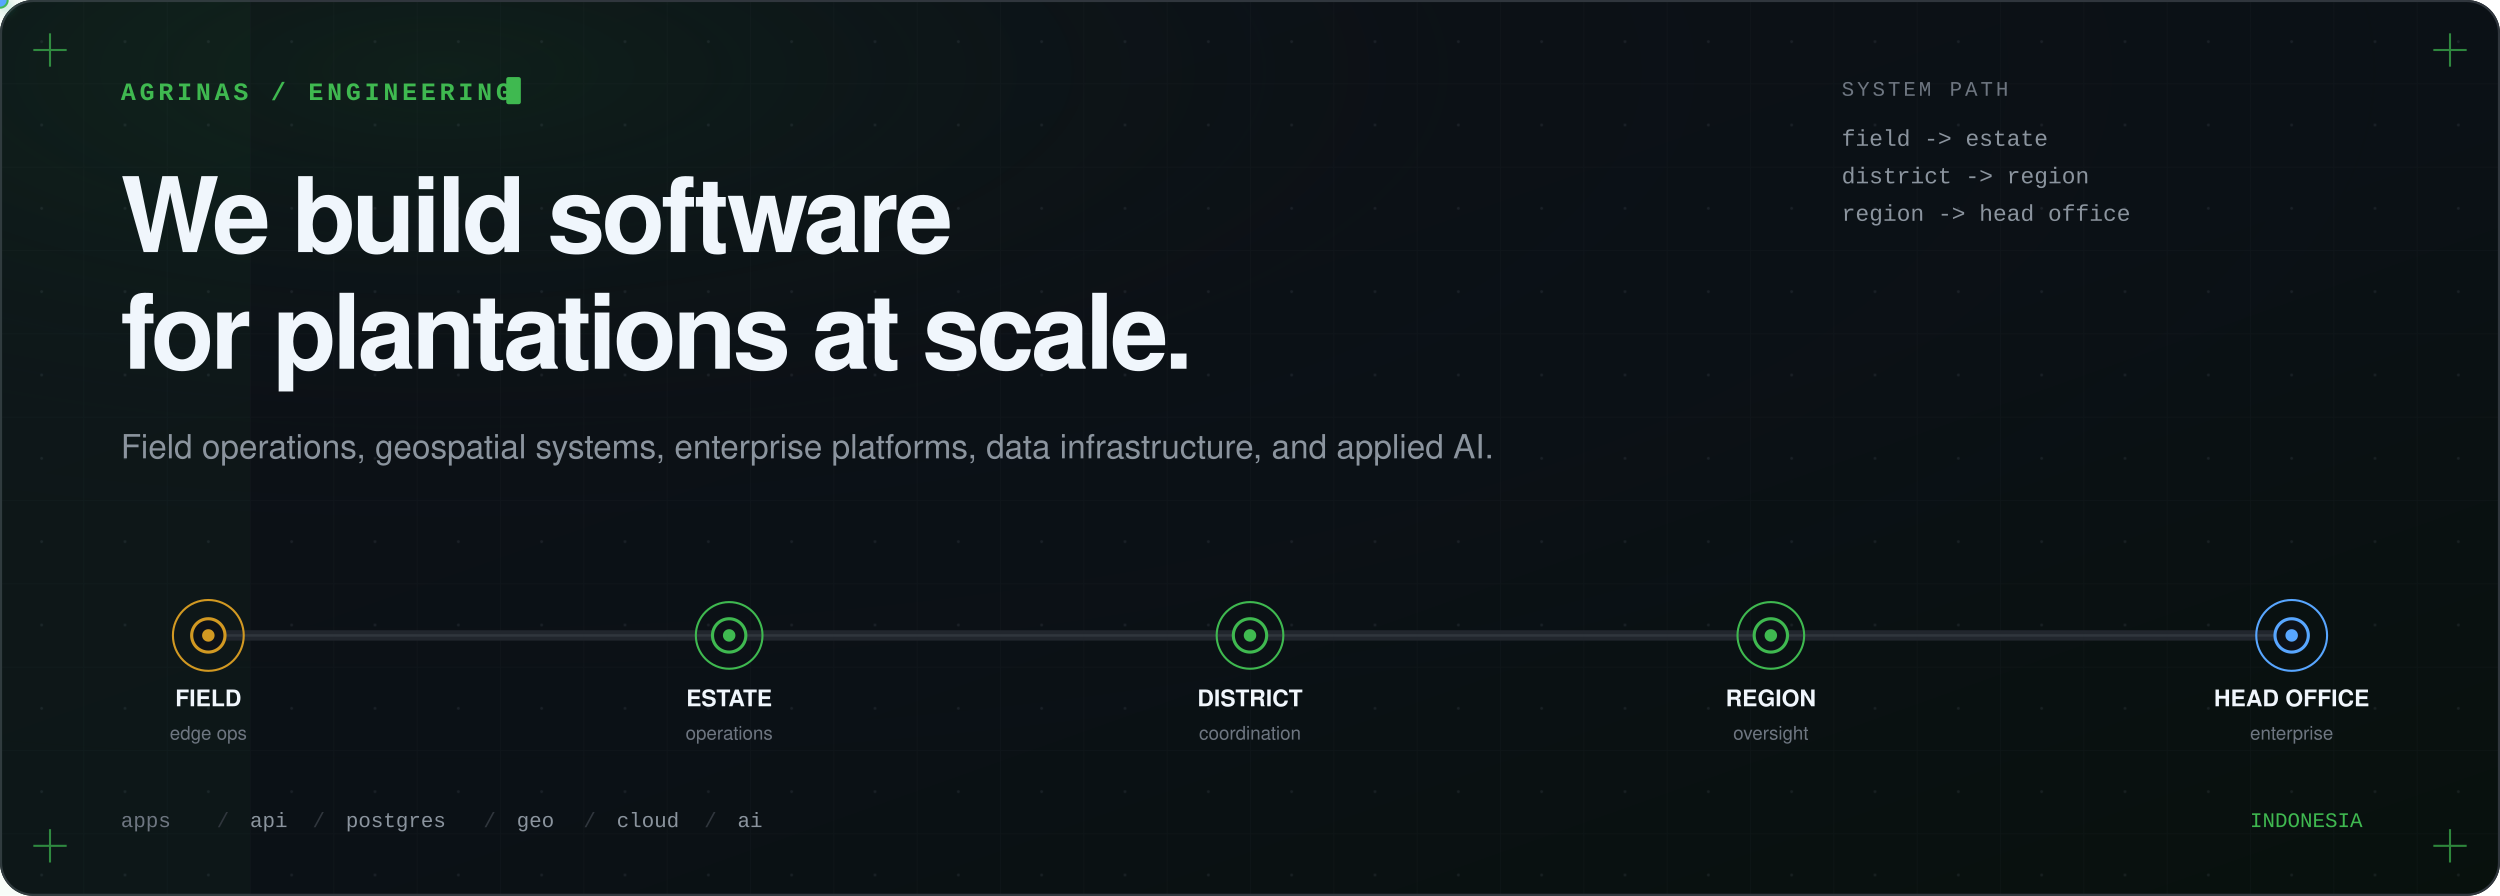
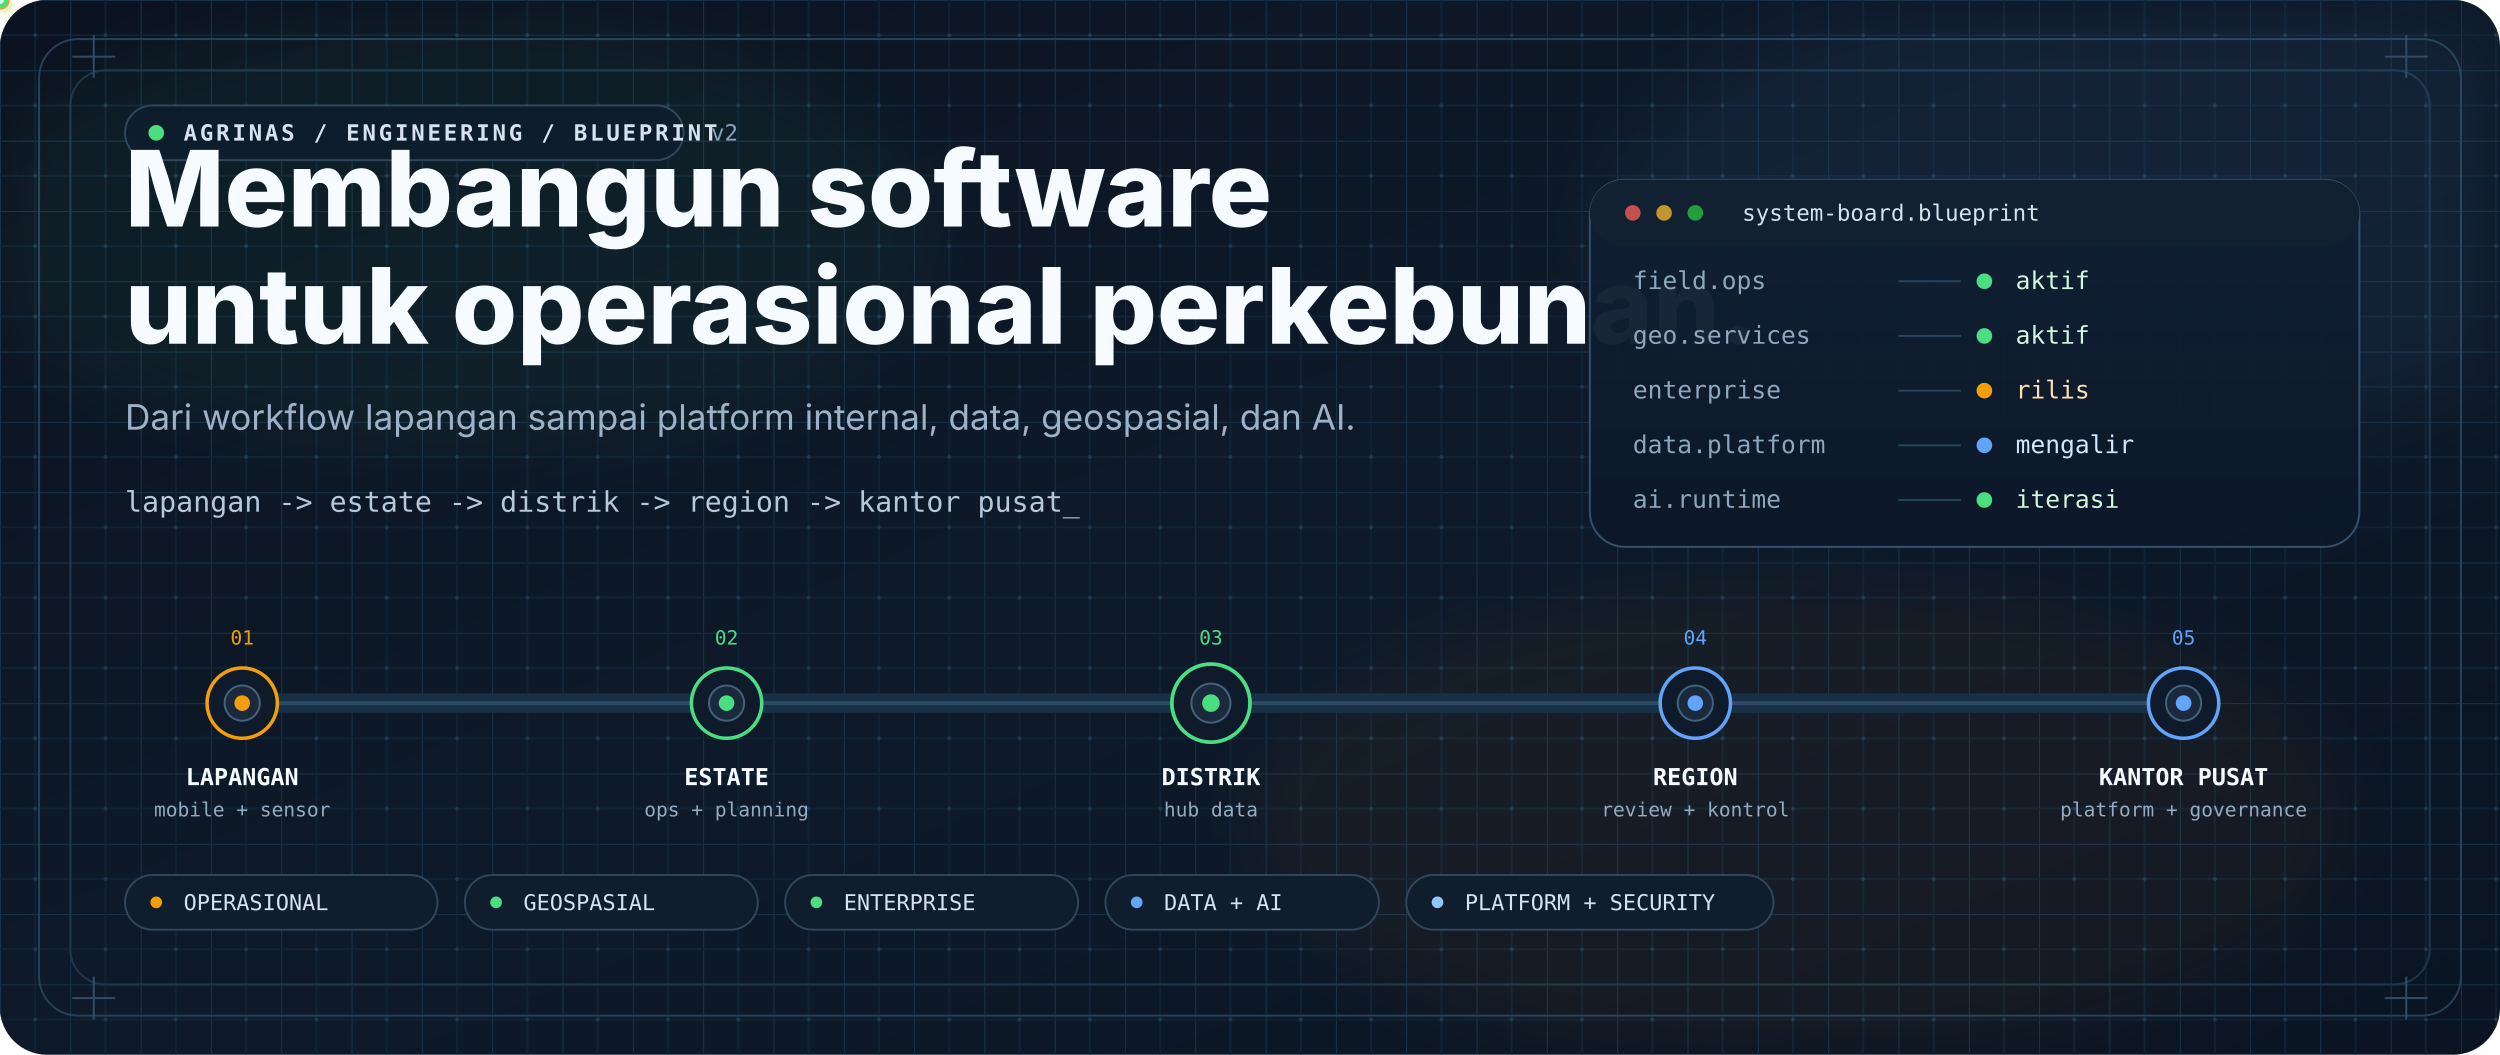
- <svg xmlns="http://www.w3.org/2000/svg" width="1200" height="430" viewBox="0 0 1200 430" role="img" aria-labelledby="title desc">
+ <svg xmlns="http://www.w3.org/2000/svg" width="1280" height="540" viewBox="0 0 1280 540" role="img" aria-labelledby="title desc">
  <defs>
    <linearGradient id="bg" x1="0" y1="0" x2="1" y2="1">
-       <stop offset="0%" stop-color="#0d1117" />
-       <stop offset="55%" stop-color="#0b1116" />
-       <stop offset="100%" stop-color="#08110d" />
+       <stop offset="0%" stop-color="#0b1320" />
+       <stop offset="52%" stop-color="#0e1a2a" />
+       <stop offset="100%" stop-color="#0a1422" />
    </linearGradient>
-     <radialGradient id="wash" cx="0.18" cy="0.08" r="0.9">
-       <stop offset="0%" stop-color="#12351f" stop-opacity="0.42" />
-       <stop offset="45%" stop-color="#0d1117" stop-opacity="0.08" />
-       <stop offset="100%" stop-color="#0d1117" stop-opacity="0" />
-     </radialGradient>
-     <linearGradient id="busGradient" x1="0%" y1="0%" x2="100%" y2="0%">
-       <stop offset="0%" stop-color="#d29922" />
-       <stop offset="35%" stop-color="#3fb950" />
-       <stop offset="70%" stop-color="#3fb950" />
-       <stop offset="100%" stop-color="#58a6ff" />
+     <linearGradient id="blueprintLine" x1="0" y1="0" x2="1" y2="0">
+       <stop offset="0%" stop-color="#f59e0b" stop-opacity="0.25" />
+       <stop offset="40%" stop-color="#4ade80" stop-opacity="0.9" />
+       <stop offset="100%" stop-color="#60a5fa" stop-opacity="0.8" />
    </linearGradient>
-     <pattern id="grid" width="40" height="40" patternUnits="userSpaceOnUse">
-       <path d="M40 0H0V40" fill="none" stroke="#30363d" stroke-width="0.7" stroke-opacity="0.16" />
-       <circle cx="20" cy="20" r="0.7" fill="#8b949e" fill-opacity="0.12" />
+     <linearGradient id="blueprintGlow" x1="0" y1="0" x2="0" y2="1">
+       <stop offset="0%" stop-color="#0f2034" stop-opacity="0.96" />
+       <stop offset="100%" stop-color="#0c1828" stop-opacity="0.96" />
+     </linearGradient>
+     <pattern id="grid" width="36" height="36" patternUnits="userSpaceOnUse">
+       <path d="M36 0H0V36" fill="none" stroke="#183147" stroke-width="1" />
+       <path d="M18 0V36 M0 18H36" fill="none" stroke="#12263a" stroke-width="0.7" />
+       <circle cx="18" cy="18" r="1" fill="#27435d" opacity="0.65" />
    </pattern>
-     <filter id="glow" x="-100%" y="-100%" width="300%" height="300%">
+     <filter id="softBlur" x="-50%" y="-50%" width="200%" height="200%">
+       <feGaussianBlur stdDeviation="16" />
+     </filter>
+     <filter id="packetGlow" x="-100%" y="-100%" width="300%" height="300%">
      <feGaussianBlur stdDeviation="3" result="blur" />
      <feMerge>
        <feMergeNode in="blur" />
        <feMergeNode in="SourceGraphic" />
      </feMerge>
    </filter>
-     <path id="heroBus" d="M100 305H1100" />
+     <path id="heroRoute" d="M124 360 H1118" />
    <style>
-       .sans { font-family: -apple-system, BlinkMacSystemFont, "Segoe UI", Helvetica, Arial, sans-serif; }
-       .mono { font-family: ui-monospace, SFMono-Regular, Menlo, Monaco, Consolas, "Liberation Mono", monospace; }
- 
-       @keyframes blink {
-         0%, 46% { opacity: 1; }
-         47%, 100% { opacity: 0; }
-       }
- 
-       @keyframes breathe {
-         0%, 100% { opacity: .28; transform: scale(.9); }
-         50% { opacity: .7; transform: scale(1.15); }
-       }
- 
-       @keyframes dash {
-         to { stroke-dashoffset: -220; }
-       }
- 
-       @keyframes scan {
-         0% { transform: translateX(-180px); opacity: 0; }
-         12% { opacity: .12; }
-         50% { opacity: .06; }
-         88% { opacity: .12; }
-         100% { transform: translateX(1320px); opacity: 0; }
-       }
- 
-       .cursor { animation: blink 1.1s steps(1, end) infinite; }
-       .flow { animation: dash 12s linear infinite; }
-       .pulse { animation: breathe 3.4s ease-in-out infinite; transform-box: fill-box; transform-origin: center; }
-       .pulse.delay-1 { animation-delay: .7s; }
-       .pulse.delay-2 { animation-delay: 1.4s; }
-       .scan { animation: scan 10s linear infinite; }
+       .mono { font-family: 'IBM Plex Mono', 'SFMono-Regular', Menlo, Consolas, monospace; }
+       .sans { font-family: Inter, ui-sans-serif, system-ui, -apple-system, BlinkMacSystemFont, 'Segoe UI', sans-serif; }
+       @keyframes pulse {0%,100%{opacity:.35}50%{opacity:1}}
+       @keyframes cursor {0%,45%{opacity:1}46%,100%{opacity:0}}
+       @keyframes sweep {0%{transform:translateX(-240px);opacity:0}12%{opacity:.45}88%{opacity:.45}100%{transform:translateX(1340px);opacity:0}}
+       @keyframes floaty {0%,100%{transform:translateY(0px)}50%{transform:translateY(-2px)}}
+       .pulse{animation:pulse 2.8s ease-in-out infinite}.cursor{animation:cursor 1.1s steps(1,end) infinite}.floaty{animation:floaty 5s ease-in-out infinite}.sweep{animation:sweep 8s linear infinite}
    </style>
  </defs>
-   <rect width="1200" height="430" rx="16" fill="url(#bg)" />
-   <rect width="1200" height="430" rx="16" fill="url(#wash)" />
-   <rect width="1200" height="430" rx="16" fill="url(#grid)" />
-   <rect x=".5" y=".5" width="1199" height="429" rx="15.5" fill="none" stroke="#30363d" />
-   <g opacity=".7" stroke="#3fb950" stroke-width="1">
-     <path d="M24 16V32M16 24H32" />
-     <path d="M1176 16V32M1168 24H1184" />
-     <path d="M24 398V414M16 406H32" />
-     <path d="M1176 398V414M1168 406H1184" />
+   <rect width="1280" height="540" rx="24" fill="url(#bg)" />
+   <rect width="1280" height="540" rx="24" fill="url(#grid)" />
+   <rect x="20" y="20" width="1240" height="500" rx="20" fill="none" stroke="#284057" />
+   <rect x="36" y="36" width="1208" height="468" rx="18" fill="none" stroke="#20364b" />
+   <ellipse cx="1080" cy="110" rx="260" ry="120" fill="#60a5fa" opacity="0.06" filter="url(#softBlur)" />
+   <ellipse cx="230" cy="120" rx="250" ry="110" fill="#4ade80" opacity="0.05" filter="url(#softBlur)" />
+   <ellipse cx="920" cy="420" rx="280" ry="120" fill="#f59e0b" opacity="0.04" filter="url(#softBlur)" />
+   <g stroke="#37506a" stroke-width="1" opacity="0.9">
+     <path d="M48 18 v22 M37 29 h22" />
+     <path d="M1232 18 v22 M1221 29 h22" />
+     <path d="M48 500 v22 M37 511 h22" />
+     <path d="M1232 500 v22 M1221 511 h22" />
  </g>
-   <rect class="scan" x="0" y="0" width="120" height="430" fill="#3fb950" opacity="0.04" />
-   <g transform="translate(58 48)">
-     <text class="mono" x="0" y="0" fill="#3fb950" font-size="12" font-weight="700" letter-spacing="1.8">AGRINAS / ENGINEERING</text>
-     <rect class="cursor" x="185" y="-11" width="7" height="13" rx="1" fill="#3fb950" />
-     <text class="sans" x="0" y="73" fill="#f0f6fc" font-size="50" font-weight="750" letter-spacing="-1.8">We build software</text>
-     <text class="sans" x="0" y="129" fill="#f0f6fc" font-size="50" font-weight="750" letter-spacing="-1.8">for plantations at scale.</text>
-     <text class="sans" x="0" y="172" fill="#8b949e" font-size="16">
-       Field operations, geospatial systems, enterprise platforms, data infrastructure, and applied AI.
+   <g transform="translate(64 54)">
+     <rect width="286" height="28" rx="14" fill="#0e1d2c" stroke="#30465c" />
+     <circle cx="16" cy="14" r="4" fill="#4ade80" class="pulse" />
+     <text x="30" y="18" fill="#d7e2ee" font-size="11.5" font-weight="700" letter-spacing="1.4" class="mono">AGRINAS / ENGINEERING / BLUEPRINT</text>
+     <text x="300" y="18" fill="#86a2bc" font-size="11.5" class="mono">v2</text>
+   </g>
+   <g transform="translate(64 116)">
+     <text x="0" y="0" fill="#f6fbff" font-size="54" font-weight="780" class="sans">Membangun software</text>
+     <text x="0" y="60" fill="#f6fbff" font-size="54" font-weight="780" class="sans">untuk operasional perkebunan.</text>
+     <text x="0" y="104" fill="#9db2c7" font-size="18" class="sans">Dari workflow lapangan sampai platform internal, data, geospasial, dan AI.</text>
+     <text x="0" y="146" fill="#b7c8d8" font-size="14.5" class="mono">lapangan -&gt; estate -&gt; distrik -&gt; region -&gt; kantor pusat<tspan class="cursor">_</tspan>
    </text>
  </g>
-   <g transform="translate(884 46)">
-     <text class="mono" x="0" y="0" fill="#6e7681" font-size="10" letter-spacing="1.4">SYSTEM PATH</text>
-     <text class="mono" x="0" y="24" fill="#8b949e" font-size="11">field   -&gt;  estate</text>
-     <text class="mono" x="0" y="42" fill="#8b949e" font-size="11">district -&gt;  region</text>
-     <text class="mono" x="0" y="60" fill="#8b949e" font-size="11">region   -&gt;  head office</text>
-   </g>
-   <g>
-     <path d="M100 305H1100" stroke="#21262d" stroke-width="5" stroke-linecap="round" />
-     <path d="M100 305H1100" stroke="#30363d" stroke-width="1.2" stroke-linecap="round" />
-     <path class="flow" d="M100 305H1100" stroke="url(#busGradient)" stroke-width="1.3" stroke-linecap="round" stroke-dasharray="8 14" opacity=".75" />
-   </g>
-   <circle r="4.2" fill="#3fb950" filter="url(#glow)">
-     <animateMotion dur="7s" repeatCount="indefinite">
-       <mpath href="#heroBus" />
-     </animateMotion>
-   </circle>
-   <circle r="3.2" fill="#58a6ff" filter="url(#glow)">
-     <animateMotion dur="7s" begin="-3.5s" repeatCount="indefinite">
-       <mpath href="#heroBus" />
-     </animateMotion>
-   </circle>
-   <g class="sans" text-anchor="middle">
-     <g transform="translate(100 305)">
-       <circle class="pulse" r="17" fill="none" stroke="#d29922" stroke-width="1" />
-       <circle r="8" fill="#0d1117" stroke="#d29922" stroke-width="1.5" />
-       <circle r="3" fill="#d29922" />
-       <text y="34" fill="#f0f6fc" font-size="11" font-weight="700">FIELD</text>
-       <text y="50" fill="#6e7681" font-size="9">edge ops</text>
-     </g>
-     <g transform="translate(350 305)">
-       <circle class="pulse delay-1" r="16" fill="none" stroke="#3fb950" stroke-width="1" />
-       <circle r="8" fill="#0d1117" stroke="#3fb950" stroke-width="1.5" />
-       <circle r="3" fill="#3fb950" />
-       <text y="34" fill="#f0f6fc" font-size="11" font-weight="700">ESTATE</text>
-       <text y="50" fill="#6e7681" font-size="9">operations</text>
-     </g>
-     <g transform="translate(600 305)">
-       <circle class="pulse delay-2" r="16" fill="none" stroke="#3fb950" stroke-width="1" />
-       <circle r="8" fill="#0d1117" stroke="#3fb950" stroke-width="1.5" />
-       <circle r="3" fill="#3fb950" />
-       <text y="34" fill="#f0f6fc" font-size="11" font-weight="700">DISTRICT</text>
-       <text y="50" fill="#6e7681" font-size="9">coordination</text>
-     </g>
-     <g transform="translate(850 305)">
-       <circle class="pulse delay-1" r="16" fill="none" stroke="#3fb950" stroke-width="1" />
-       <circle r="8" fill="#0d1117" stroke="#3fb950" stroke-width="1.5" />
-       <circle r="3" fill="#3fb950" />
-       <text y="34" fill="#f0f6fc" font-size="11" font-weight="700">REGION</text>
-       <text y="50" fill="#6e7681" font-size="9">oversight</text>
-     </g>
-     <g transform="translate(1100 305)">
-       <circle class="pulse delay-2" r="17" fill="none" stroke="#58a6ff" stroke-width="1" />
-       <circle r="8" fill="#0d1117" stroke="#58a6ff" stroke-width="1.5" />
-       <circle r="3" fill="#58a6ff" />
-       <text y="34" fill="#f0f6fc" font-size="11" font-weight="700">HEAD OFFICE</text>
-       <text y="50" fill="#6e7681" font-size="9">enterprise</text>
+   <g transform="translate(814 92)">
+     <rect x="0" y="0" width="394" height="188" rx="18" fill="url(#blueprintGlow)" stroke="#35506a" />
+     <rect x="0" y="0" width="394" height="34" rx="18" fill="#112132" />
+     <circle cx="22" cy="17" r="4" fill="#ff5f57" opacity="0.75" />
+     <circle cx="38" cy="17" r="4" fill="#febc2e" opacity="0.75" />
+     <circle cx="54" cy="17" r="4" fill="#28c840" opacity="0.75" />
+     <text x="78" y="21" fill="#d7e2ee" font-size="11.5" class="mono">system-board.blueprint</text>
+     <g transform="translate(22 56)" class="mono" font-size="12.6">
+       <text x="0" y="0" fill="#8ea7be">field.ops</text>
+       <line x1="136" y1="-4" x2="168" y2="-4" stroke="#26455d" />
+       <circle cx="180" cy="-4" r="4" fill="#4ade80" class="pulse" />
+       <text x="196" y="0" fill="#d3f6df">aktif</text>
+       <text x="0" y="28" fill="#8ea7be">geo.services</text>
+       <line x1="136" y1="24" x2="168" y2="24" stroke="#26455d" />
+       <circle cx="180" cy="24" r="4" fill="#4ade80" class="pulse" style="animation-delay:.5s" />
+       <text x="196" y="28" fill="#d3f6df">aktif</text>
+       <text x="0" y="56" fill="#8ea7be">enterprise</text>
+       <line x1="136" y1="52" x2="168" y2="52" stroke="#26455d" />
+       <circle cx="180" cy="52" r="4" fill="#f59e0b" class="pulse" style="animation-delay:1s" />
+       <text x="196" y="56" fill="#fde3b0">rilis</text>
+       <text x="0" y="84" fill="#8ea7be">data.platform</text>
+       <line x1="136" y1="80" x2="168" y2="80" stroke="#26455d" />
+       <circle cx="180" cy="80" r="4" fill="#60a5fa" class="pulse" style="animation-delay:1.4s" />
+       <text x="196" y="84" fill="#d1e6ff">mengalir</text>
+       <text x="0" y="112" fill="#8ea7be">ai.runtime</text>
+       <line x1="136" y1="108" x2="168" y2="108" stroke="#26455d" />
+       <circle cx="180" cy="108" r="4" fill="#4ade80" class="pulse" style="animation-delay:1.8s" />
+       <text x="196" y="112" fill="#d3f6df">iterasi</text>
    </g>
  </g>
-   <g transform="translate(58 397)" class="mono" font-size="10">
-     <text x="0" y="0" fill="#6e7681">apps</text>
-     <text x="46" y="0" fill="#30363d">/</text>
-     <text x="62" y="0" fill="#8b949e">api</text>
-     <text x="92" y="0" fill="#30363d">/</text>
-     <text x="108" y="0" fill="#8b949e">postgres</text>
-     <text x="174" y="0" fill="#30363d">/</text>
-     <text x="190" y="0" fill="#8b949e">geo</text>
-     <text x="222" y="0" fill="#30363d">/</text>
-     <text x="238" y="0" fill="#8b949e">cloud</text>
-     <text x="280" y="0" fill="#30363d">/</text>
-     <text x="296" y="0" fill="#8b949e">ai</text>
-     <text x="1076" y="0" fill="#3fb950" text-anchor="end">INDONESIA</text>
+   <g transform="translate(64 448)">
+     <g>
+       <rect width="160" height="28" rx="14" fill="#0f1d2c" stroke="#30465c" />
+       <circle cx="16" cy="14" r="3" fill="#f59e0b" />
+       <text x="30" y="18" fill="#d7e2ee" font-size="11.2" class="mono">OPERASIONAL</text>
+     </g>
+     <g transform="translate(174 0)">
+       <rect width="150" height="28" rx="14" fill="#0f1d2c" stroke="#30465c" />
+       <circle cx="16" cy="14" r="3" fill="#4ade80" />
+       <text x="30" y="18" fill="#d7e2ee" font-size="11.2" class="mono">GEOSPASIAL</text>
+     </g>
+     <g transform="translate(338 0)">
+       <rect width="150" height="28" rx="14" fill="#0f1d2c" stroke="#30465c" />
+       <circle cx="16" cy="14" r="3" fill="#4ade80" />
+       <text x="30" y="18" fill="#d7e2ee" font-size="11.2" class="mono">ENTERPRISE</text>
+     </g>
+     <g transform="translate(502 0)">
+       <rect width="140" height="28" rx="14" fill="#0f1d2c" stroke="#30465c" />
+       <circle cx="16" cy="14" r="3" fill="#60a5fa" />
+       <text x="30" y="18" fill="#d7e2ee" font-size="11.2" class="mono">DATA + AI</text>
+     </g>
+     <g transform="translate(656 0)">
+       <rect width="188" height="28" rx="14" fill="#0f1d2c" stroke="#30465c" />
+       <circle cx="16" cy="14" r="3" fill="#93c5fd" />
+       <text x="30" y="18" fill="#d7e2ee" font-size="11.2" class="mono">PLATFORM + SECURITY</text>
+     </g>
+   </g>
+   <g class="floaty">
+     <path d="M124 360 H1118" stroke="#183045" stroke-width="10" stroke-linecap="round" />
+     <path d="M124 360 H1118" stroke="#2c4a63" stroke-width="2" stroke-linecap="round" />
+     <path d="M124 360 H1118" stroke="url(#blueprintLine)" stroke-width="2" stroke-dasharray="6 10" stroke-linecap="round" opacity="0.95" />
+     <rect x="-240" y="350" width="180" height="20" fill="#7dd3fc" opacity="0.0" class="sweep" />
+     <circle r="5" fill="#f59e0b" filter="url(#packetGlow)">
+       <animateMotion dur="7.8s" repeatCount="indefinite">
+         <mpath href="#heroRoute" />
+       </animateMotion>
+     </circle>
+     <circle r="2.4" fill="#fff0c7">
+       <animateMotion dur="7.8s" begin="-0.08s" repeatCount="indefinite">
+         <mpath href="#heroRoute" />
+       </animateMotion>
+     </circle>
+     <circle r="4.2" fill="#4ade80" filter="url(#packetGlow)">
+       <animateMotion dur="7.8s" begin="-3.9s" repeatCount="indefinite">
+         <mpath href="#heroRoute" />
+       </animateMotion>
+     </circle>
+     <circle r="2" fill="#d9ffe7">
+       <animateMotion dur="7.8s" begin="-3.98s" repeatCount="indefinite">
+         <mpath href="#heroRoute" />
+       </animateMotion>
+     </circle>
+   </g>
+   <g class="mono" text-anchor="middle">
+     <g transform="translate(124 360)">
+       <circle r="18" fill="#0f1b2a" stroke="#f59e0b" stroke-width="1.8" />
+       <circle r="9" fill="#1a2a3c" stroke="#44627c" stroke-width="1" />
+       <circle r="4" fill="#f59e0b" class="pulse" />
+       <text y="-30" fill="#f59e0b" font-size="10">01</text>
+       <text y="42" fill="#f6fbff" font-size="12" font-weight="700">LAPANGAN</text>
+       <text y="58" fill="#96aac0" font-size="10">mobile + sensor</text>
+     </g>
+     <g transform="translate(372 360)">
+       <circle r="18" fill="#0f1b2a" stroke="#4ade80" stroke-width="1.8" />
+       <circle r="9" fill="#1a2a3c" stroke="#44627c" stroke-width="1" />
+       <circle r="4" fill="#4ade80" class="pulse" style="animation-delay:.4s" />
+       <text y="-30" fill="#4ade80" font-size="10">02</text>
+       <text y="42" fill="#f6fbff" font-size="12" font-weight="700">ESTATE</text>
+       <text y="58" fill="#96aac0" font-size="10">ops + planning</text>
+     </g>
+     <g transform="translate(620 360)">
+       <circle r="20" fill="#0f1b2a" stroke="#4ade80" stroke-width="1.9" />
+       <circle r="10" fill="#1a2a3c" stroke="#44627c" stroke-width="1" />
+       <circle r="4.5" fill="#4ade80" class="pulse" style="animation-delay:.8s" />
+       <text y="-30" fill="#4ade80" font-size="10">03</text>
+       <text y="42" fill="#f6fbff" font-size="12" font-weight="700">DISTRIK</text>
+       <text y="58" fill="#96aac0" font-size="10">hub data</text>
+     </g>
+     <g transform="translate(868 360)">
+       <circle r="18" fill="#0f1b2a" stroke="#60a5fa" stroke-width="1.8" />
+       <circle r="9" fill="#1a2a3c" stroke="#44627c" stroke-width="1" />
+       <circle r="4" fill="#60a5fa" class="pulse" style="animation-delay:1.2s" />
+       <text y="-30" fill="#60a5fa" font-size="10">04</text>
+       <text y="42" fill="#f6fbff" font-size="12" font-weight="700">REGION</text>
+       <text y="58" fill="#96aac0" font-size="10">review + kontrol</text>
+     </g>
+     <g transform="translate(1118 360)">
+       <circle r="18" fill="#0f1b2a" stroke="#60a5fa" stroke-width="1.8" />
+       <circle r="9" fill="#1a2a3c" stroke="#44627c" stroke-width="1" />
+       <circle r="4" fill="#60a5fa" class="pulse" style="animation-delay:1.6s" />
+       <text y="-30" fill="#60a5fa" font-size="10">05</text>
+       <text y="42" fill="#f6fbff" font-size="12" font-weight="700">KANTOR PUSAT</text>
+       <text y="58" fill="#96aac0" font-size="10">platform + governance</text>
+     </g>
  </g>
</svg>
